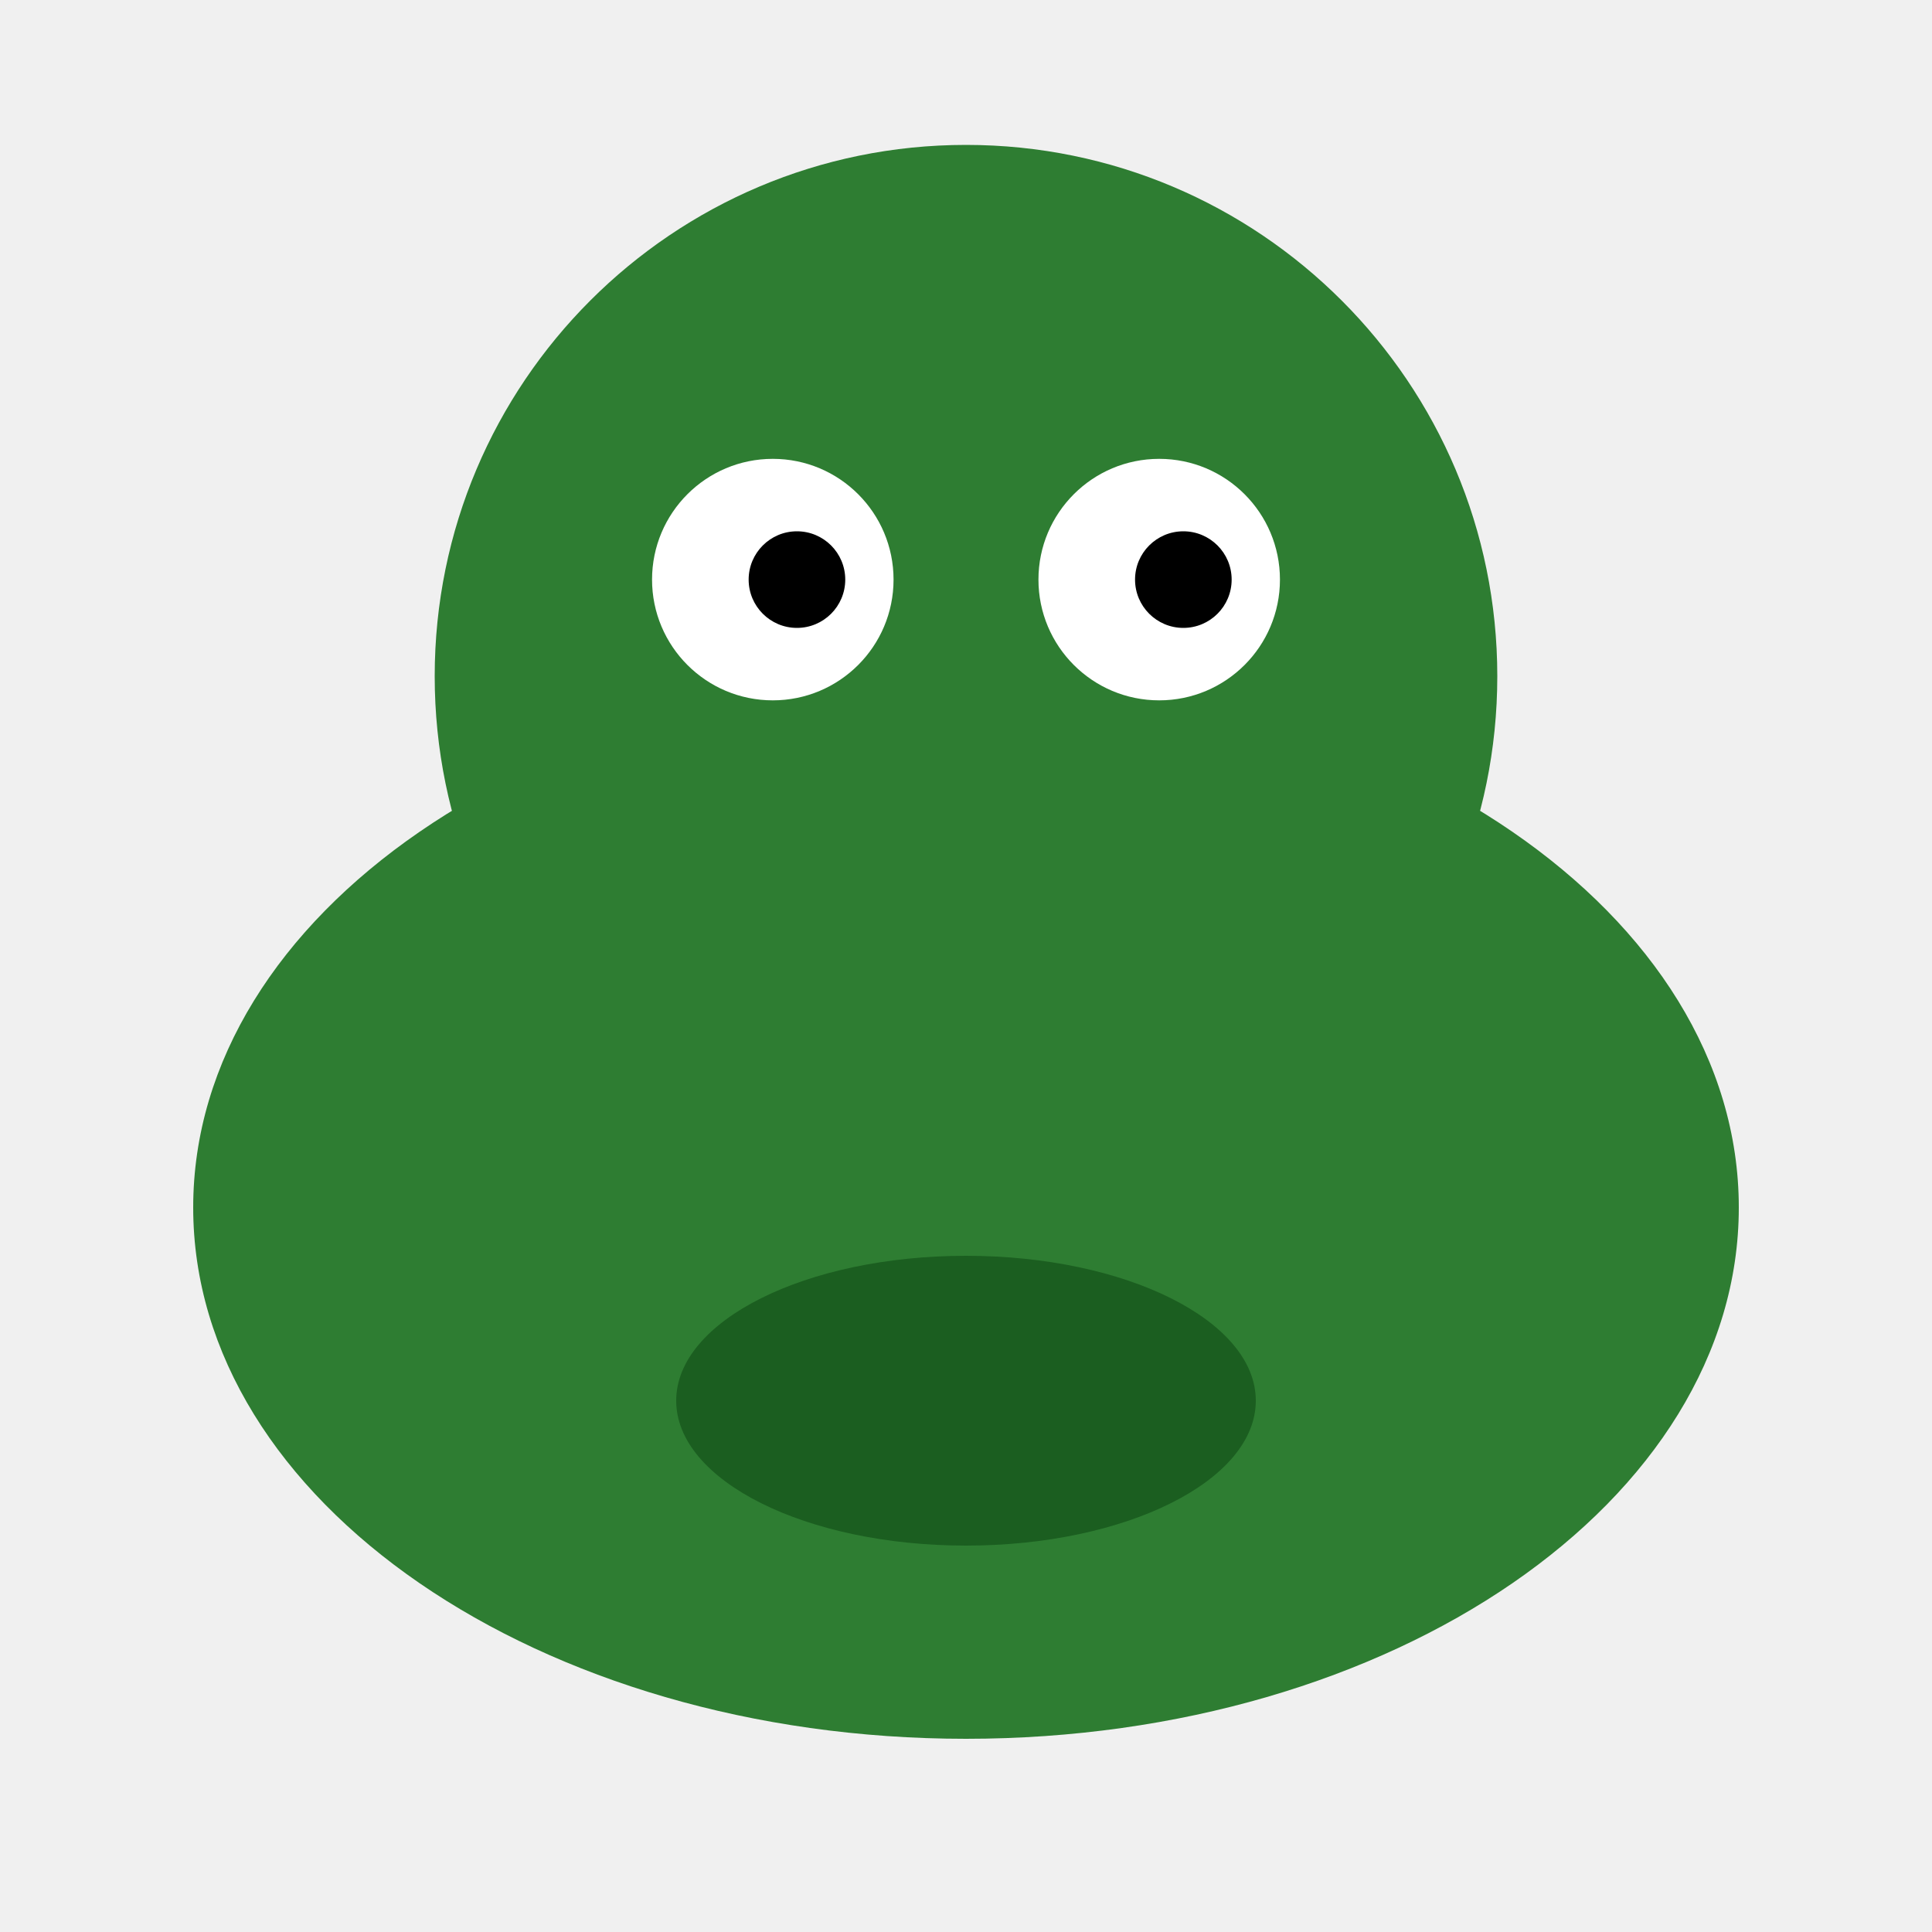
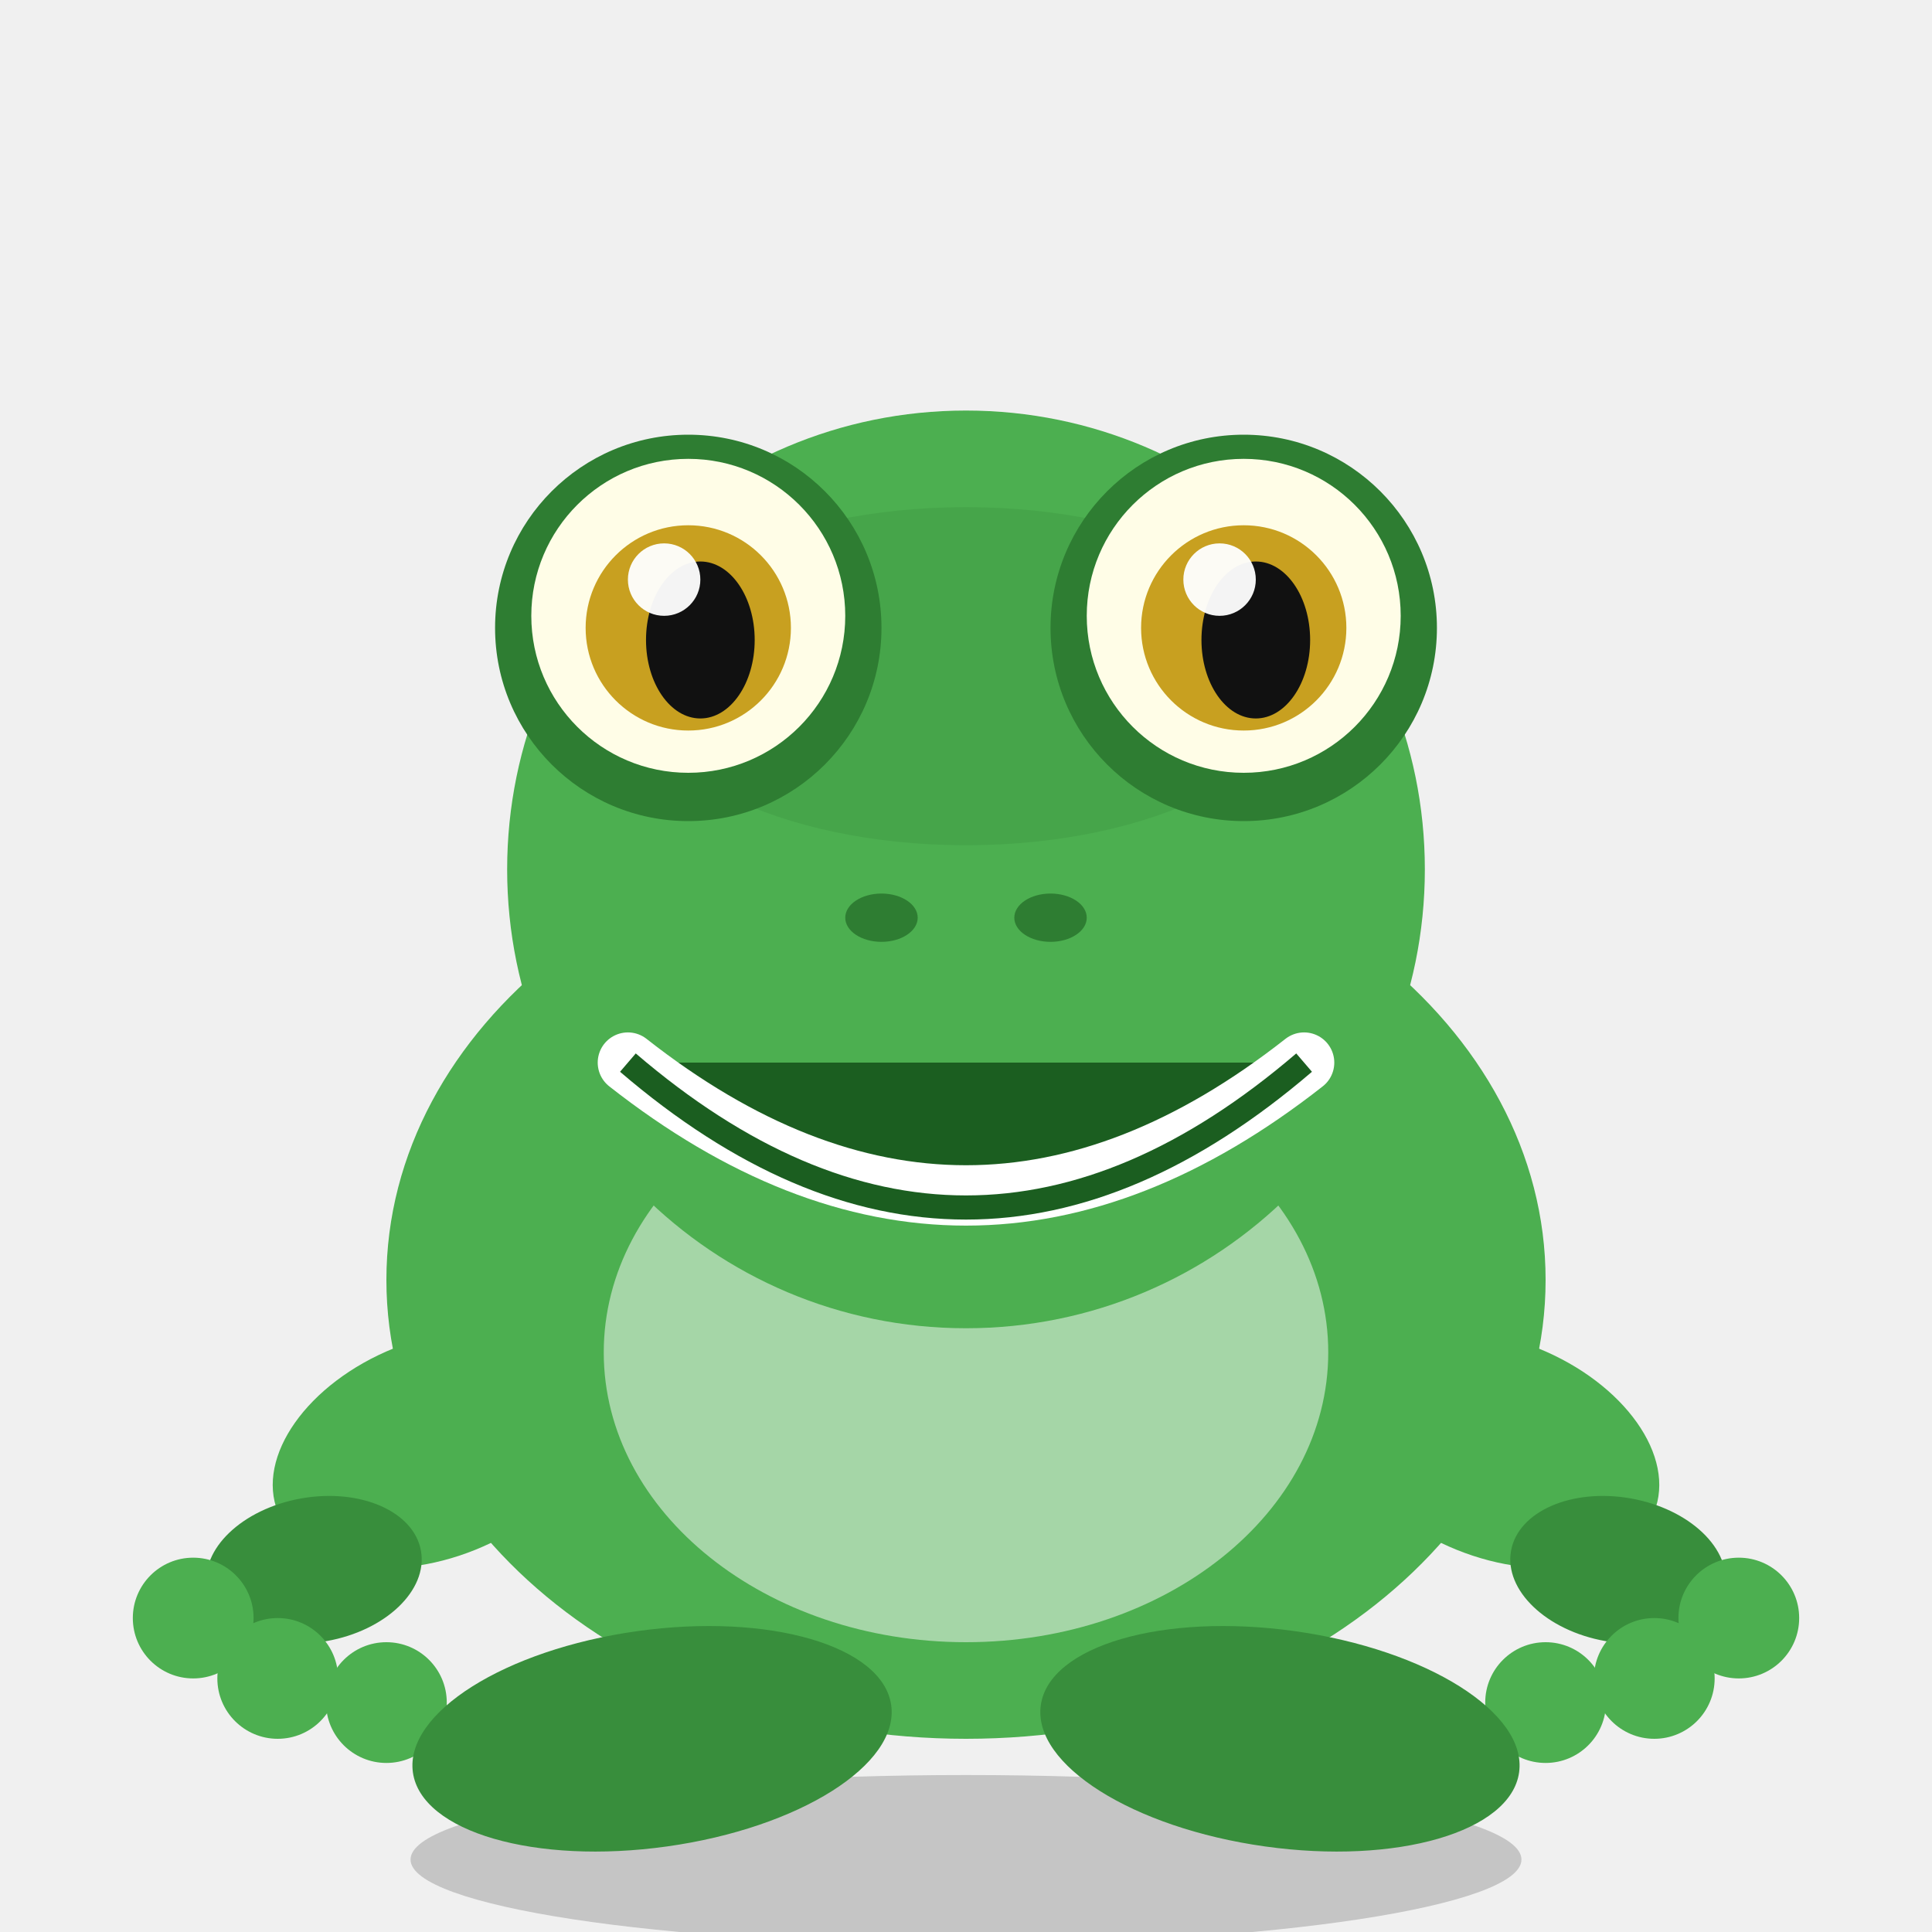
- <svg xmlns="http://www.w3.org/2000/svg" viewBox="0 0 80 80" width="80" height="80">
-   <ellipse cx="40" cy="50" rx="32" ry="22" fill="#2e7d32" />
-   <circle cx="40" cy="28" r="22" fill="#2e7d32" />
-   <circle cx="32" cy="24" r="5" fill="#fff" />
-   <circle cx="48" cy="24" r="5" fill="#fff" />
-   <circle cx="33" cy="24" r="2" fill="#000" />
-   <circle cx="49" cy="24" r="2" fill="#000" />
-   <ellipse cx="40" cy="58" rx="12" ry="6" fill="#1b5e20" />
+ <svg xmlns="http://www.w3.org/2000/svg" viewBox="0 0 160 160" width="160" height="160">
+   <ellipse cx="80" cy="154" rx="46" ry="7" fill="rgba(0,0,0,0.18)" />
+   <ellipse cx="80" cy="106" rx="48" ry="38" fill="#4caf50" />
+   <ellipse cx="80" cy="112" rx="30" ry="24" fill="#a5d6a7" />
+   <circle cx="80" cy="72" r="38" fill="#4caf50" />
+   <ellipse cx="80" cy="56" rx="28" ry="14" fill="#388e3c" opacity="0.3" />
+   <circle cx="57" cy="52" r="16" fill="#2e7d32" />
+   <circle cx="103" cy="52" r="16" fill="#2e7d32" />
+   <circle cx="57" cy="51" r="13" fill="#fffde7" />
+   <circle cx="103" cy="51" r="13" fill="#fffde7" />
+   <circle cx="57" cy="52" r="8.5" fill="#c8a020" />
+   <circle cx="103" cy="52" r="8.5" fill="#c8a020" />
+   <ellipse cx="58" cy="53" rx="4.5" ry="6.5" fill="#111" />
+   <ellipse cx="104" cy="53" rx="4.5" ry="6.5" fill="#111" />
+   <circle cx="55" cy="48" r="3" fill="#fff" opacity="0.95" />
+   <circle cx="101" cy="48" r="3" fill="#fff" opacity="0.95" />
+   <ellipse cx="73" cy="76" rx="3" ry="2" fill="#2e7d32" />
+   <ellipse cx="87" cy="76" rx="3" ry="2" fill="#2e7d32" />
+   <path d="M52 88 Q80 112 108 88" fill="#1b5e20" />
+   <path d="M52 88 Q80 110 108 88" fill="none" stroke="#fff" stroke-width="5" stroke-linecap="round" />
+   <path d="M52 88 Q80 112 108 88" fill="none" stroke="#1b5e20" stroke-width="2" />
+   <ellipse cx="36" cy="120" rx="14" ry="9" fill="#4caf50" transform="rotate(-22 36 120)" />
+   <ellipse cx="26" cy="130" rx="9" ry="6" fill="#388e3c" transform="rotate(-10 26 130)" />
+   <circle cx="16" cy="134" r="5" fill="#4caf50" />
+   <circle cx="23" cy="139" r="5" fill="#4caf50" />
+   <circle cx="32" cy="141" r="5" fill="#4caf50" />
+   <ellipse cx="124" cy="120" rx="14" ry="9" fill="#4caf50" transform="rotate(22 124 120)" />
+   <ellipse cx="134" cy="130" rx="9" ry="6" fill="#388e3c" transform="rotate(10 134 130)" />
+   <circle cx="144" cy="134" r="5" fill="#4caf50" />
+   <circle cx="137" cy="139" r="5" fill="#4caf50" />
+   <circle cx="128" cy="141" r="5" fill="#4caf50" />
+   <ellipse cx="54" cy="144" rx="20" ry="9" fill="#388e3c" transform="rotate(-8 54 144)" />
+   <ellipse cx="106" cy="144" rx="20" ry="9" fill="#388e3c" transform="rotate(8 106 144)" />
</svg>
